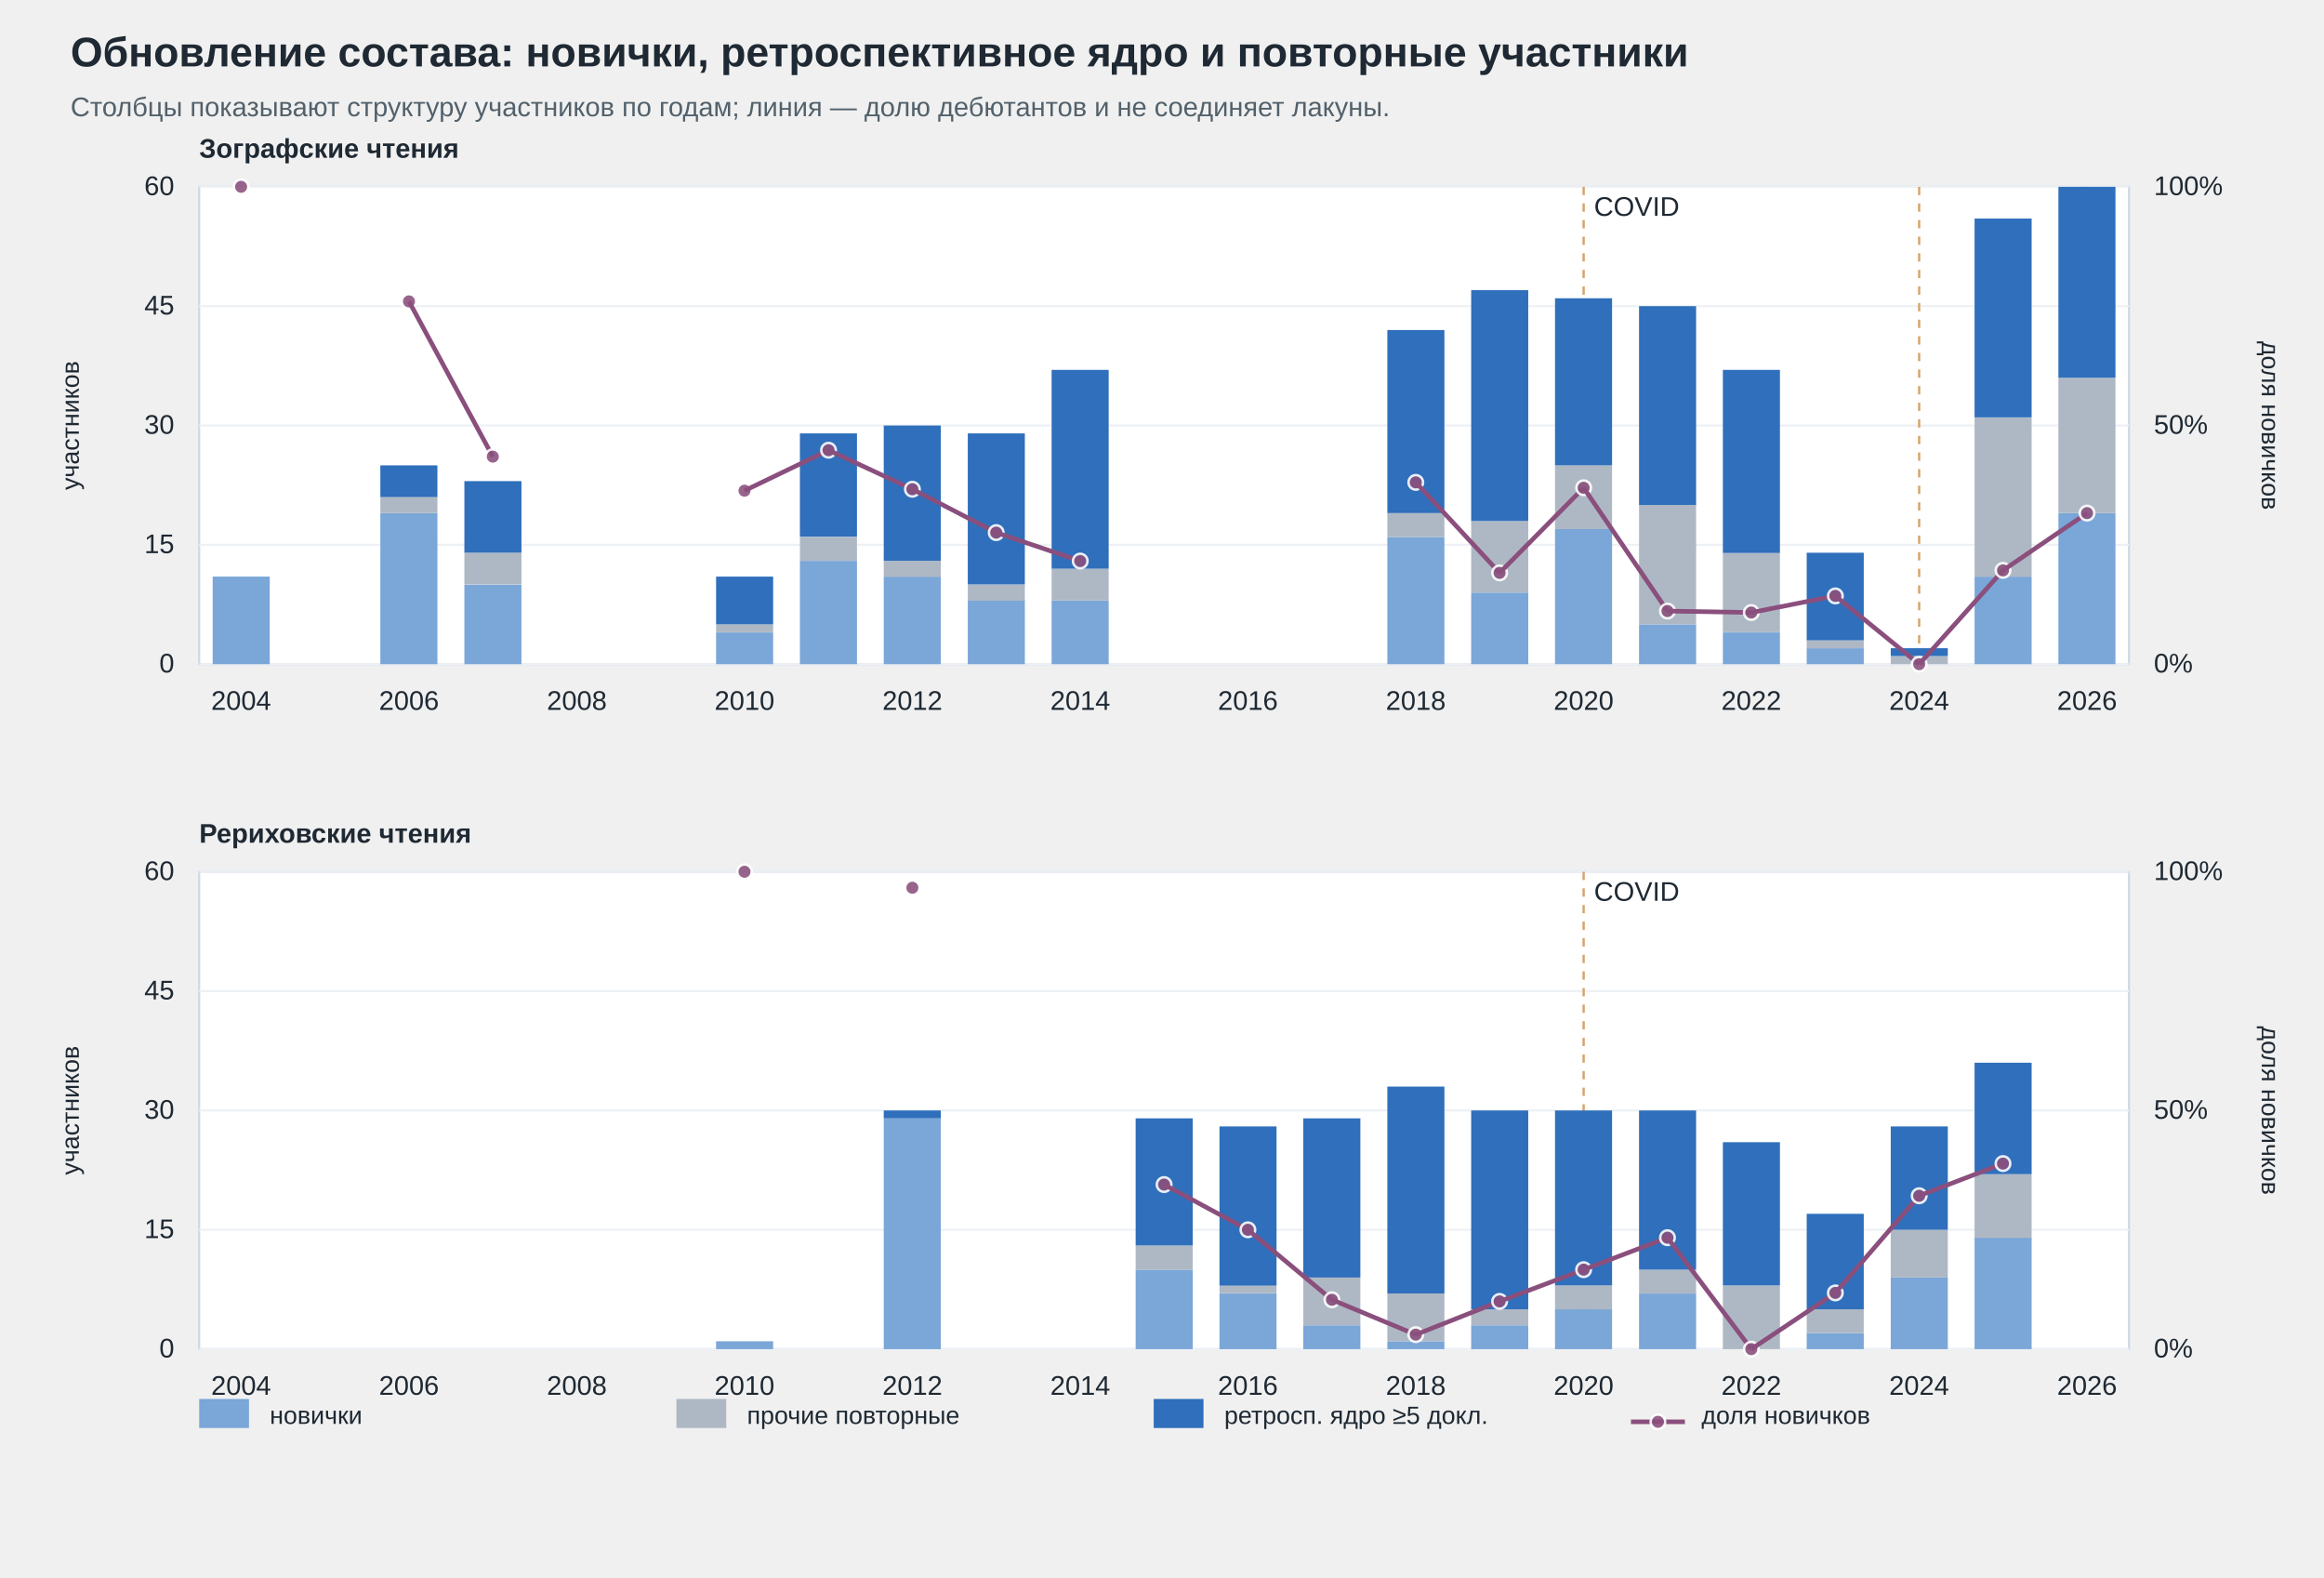
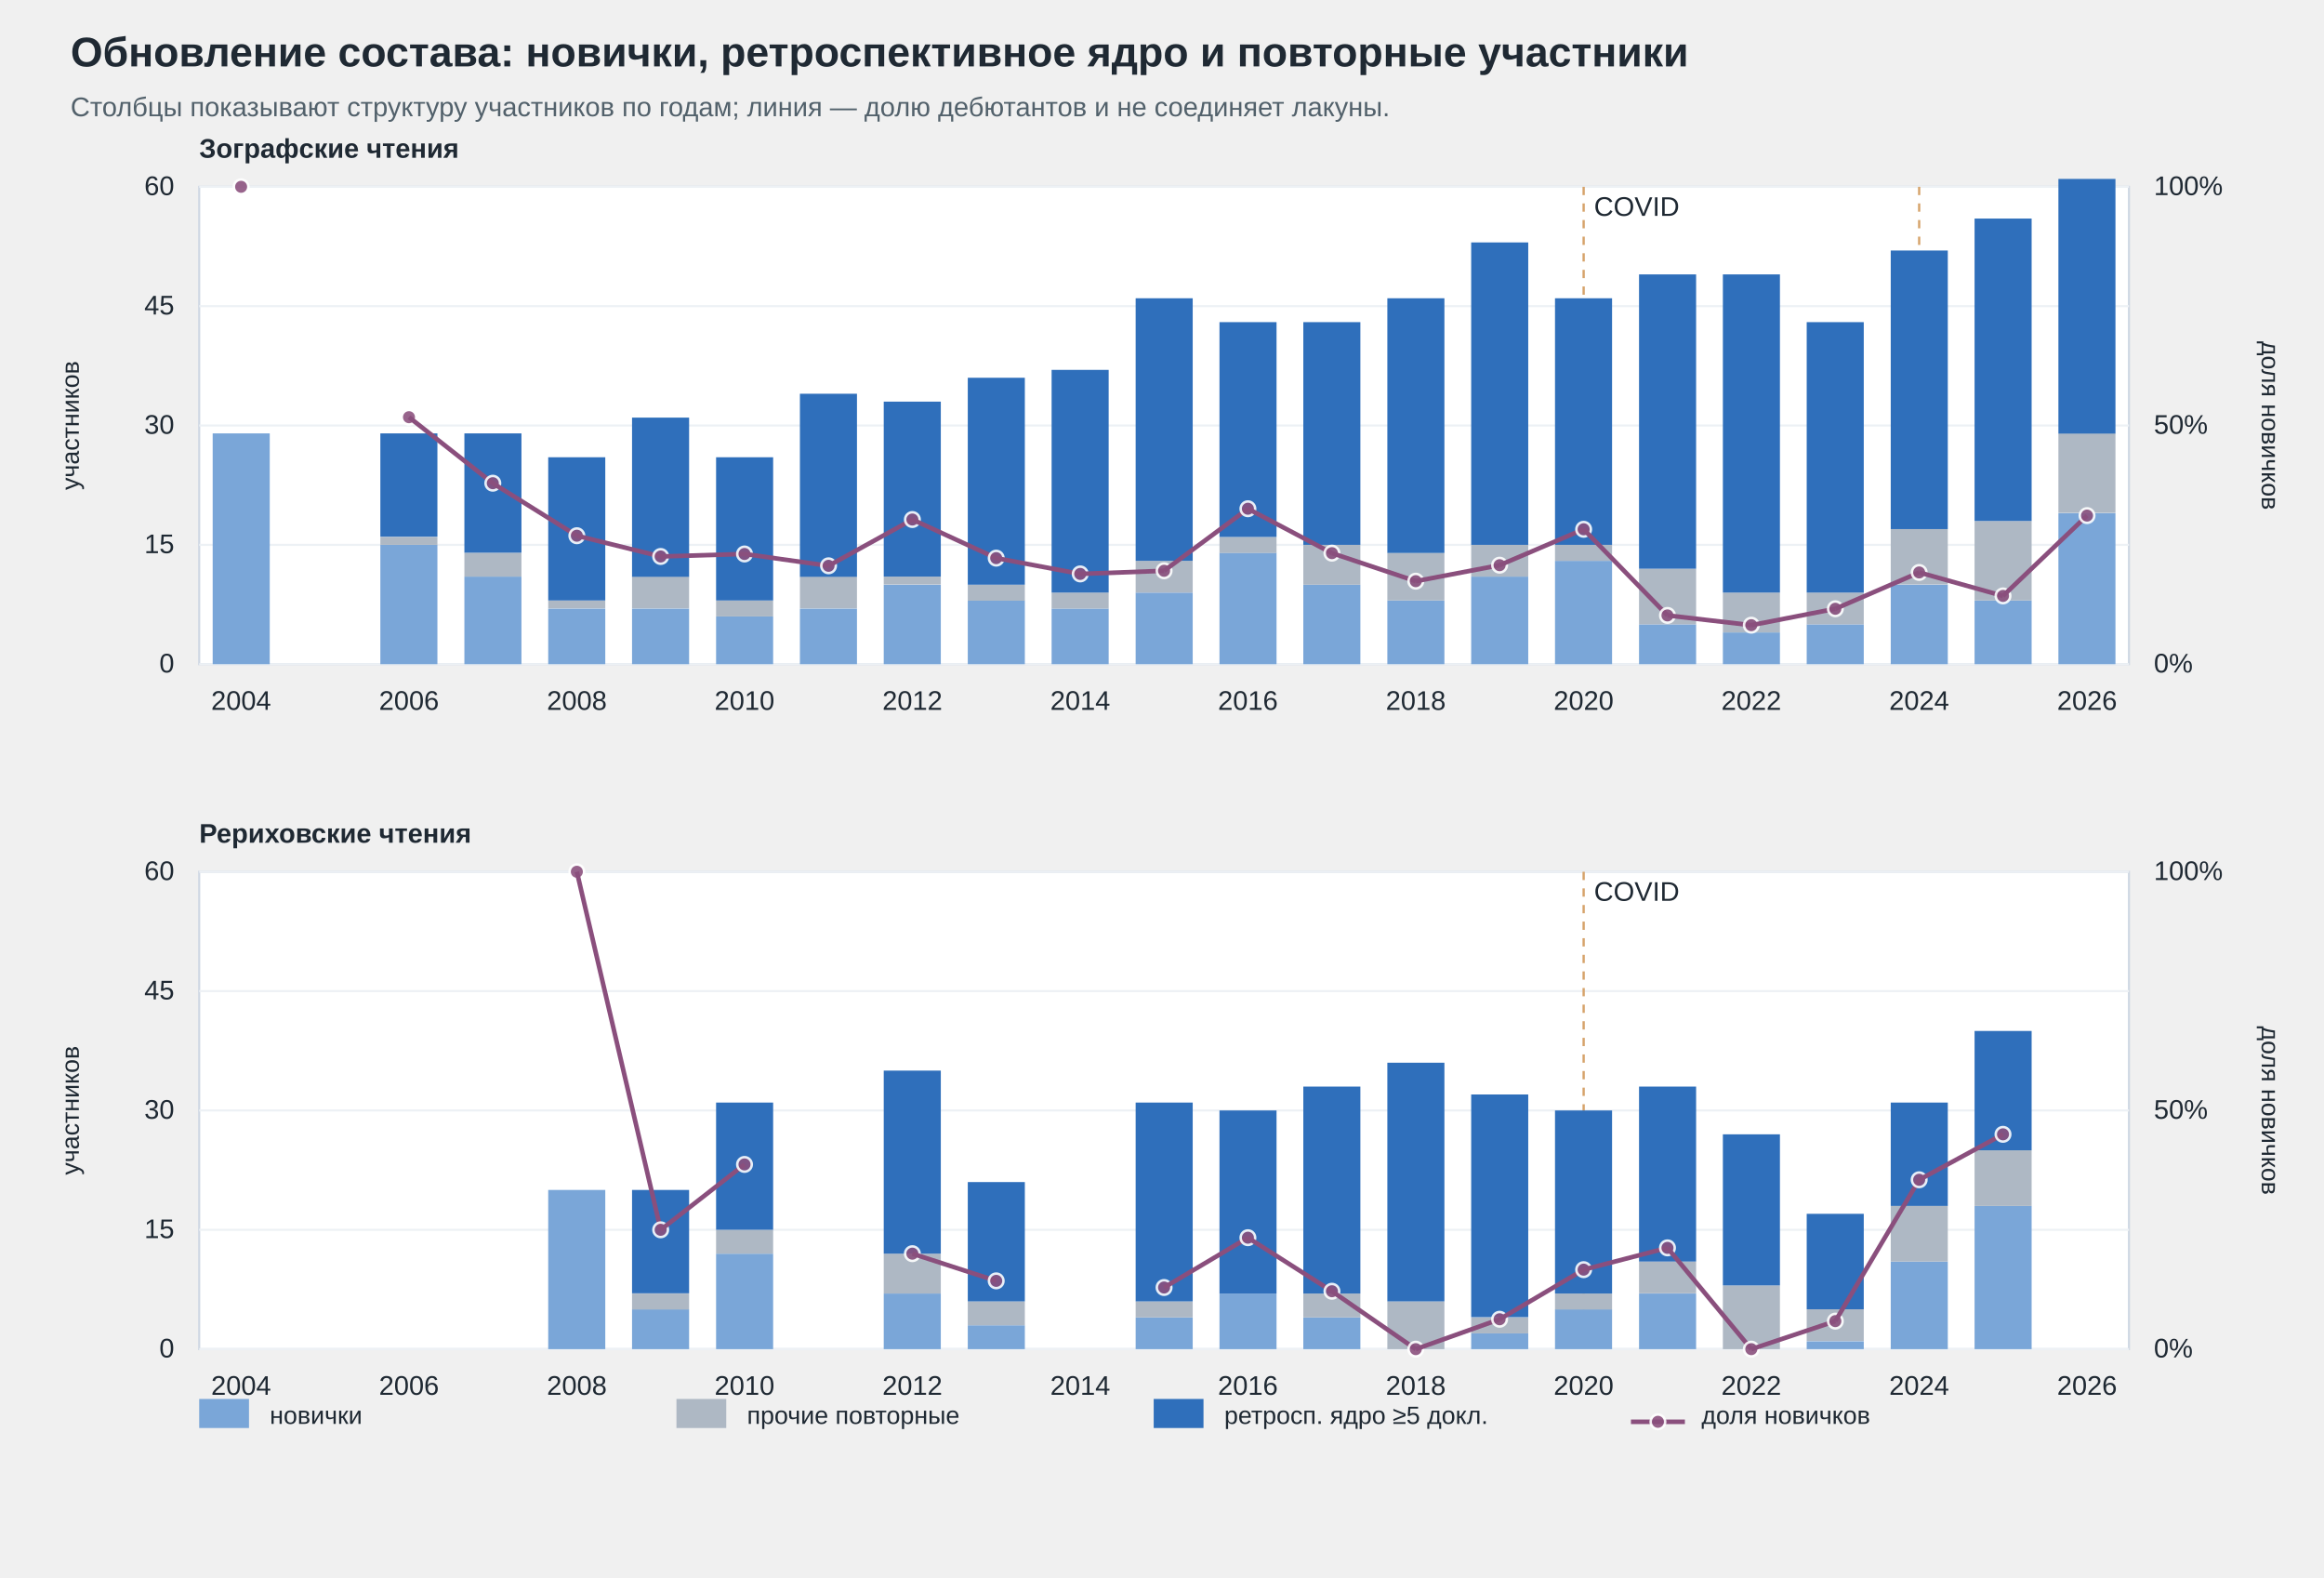
<svg xmlns="http://www.w3.org/2000/svg" width="1120" height="760" viewBox="0 0 1120 760">
  <style>
text{font-family:Arial,'Liberation Sans',sans-serif;fill:#1f2933}.small{font-size:12px}.axis{font-size:13px}.label{font-size:12px}.title{font-size:20px;font-weight:700}.subtitle{font-size:13px;fill:#52616b}.tick{stroke:#c9d2dc;stroke-width:1}.grid{stroke:#edf1f5;stroke-width:1}</style>
  <text x="34.0" y="32.0" class="title" text-anchor="start">Обновление состава: новички, ретроспективное ядро и повторные участники</text>
  <text x="34.0" y="56.0" class="subtitle" text-anchor="start">Столбцы показывают структуру участников по годам; линия — долю дебютантов и не соединяет лакуны.</text>
  <text x="96.0" y="76.0" class="axis" text-anchor="start" font-weight="700">Зографские чтения</text>
  <rect x="96.0" y="90.0" width="930.0" height="230.0" rx="0" fill="#ffffff" stroke="#cfd8e3" opacity="1.0" />
  <line x1="96.0" y1="320.0" x2="1026.0" y2="320.0" stroke="#edf1f5" stroke-width="1" />
  <text x="84.0" y="324.0" class="axis" text-anchor="end">0</text>
  <line x1="96.0" y1="262.5" x2="1026.0" y2="262.5" stroke="#edf1f5" stroke-width="1" />
  <text x="84.0" y="266.5" class="axis" text-anchor="end">15</text>
  <line x1="96.0" y1="205.0" x2="1026.0" y2="205.0" stroke="#edf1f5" stroke-width="1" />
  <text x="84.0" y="209.0" class="axis" text-anchor="end">30</text>
  <line x1="96.0" y1="147.5" x2="1026.0" y2="147.5" stroke="#edf1f5" stroke-width="1" />
  <text x="84.0" y="151.5" class="axis" text-anchor="end">45</text>
  <line x1="96.0" y1="90.0" x2="1026.0" y2="90.0" stroke="#edf1f5" stroke-width="1" />
  <text x="84.0" y="94.0" class="axis" text-anchor="end">60</text>
  <text x="1038.0" y="324.0" class="axis" text-anchor="start">0%</text>
  <text x="1038.0" y="209.0" class="axis" text-anchor="start">50%</text>
  <text x="1038.0" y="94.0" class="axis" text-anchor="start">100%</text>
  <line x1="763.2" y1="90.0" x2="763.2" y2="320.0" stroke="#d6a36a" stroke-width="1.1" stroke-dasharray="4 4" />
  <text x="768.2" y="104.0" class="axis" text-anchor="start">COVID</text>
  <line x1="924.9" y1="90.0" x2="924.9" y2="320.0" stroke="#d6a36a" stroke-width="1.1" stroke-dasharray="4 4" />
  <line x1="1005.8" y1="90.0" x2="1005.8" y2="320.0" stroke="#d6a36a" stroke-width="1.1" stroke-dasharray="4 4" />
-   <rect x="102.5" y="277.8" width="27.5" height="42.2" rx="0" fill="#7aa6d8" stroke="none" opacity="1.0" />
-   <rect x="102.5" y="277.8" width="27.5" height="0.0" rx="0" fill="#aeb8c4" stroke="none" opacity="1.0" />
-   <rect x="102.5" y="277.8" width="27.5" height="0.0" rx="0" fill="#2f6fbb" stroke="none" opacity="1.0" />
+   <rect x="102.5" y="208.8" width="27.5" height="111.2" rx="0" fill="#7aa6d8" stroke="none" opacity="1.0" />
+   <rect x="102.5" y="208.8" width="27.5" height="0.0" rx="0" fill="#aeb8c4" stroke="none" opacity="1.0" />
+   <rect x="102.5" y="208.8" width="27.5" height="0.0" rx="0" fill="#2f6fbb" stroke="none" opacity="1.0" />
  <circle cx="116.2" cy="90.0" r="3.5" fill="#8a4f7d" stroke="#ffffff" stroke-width="1.2" opacity="0.88" />
-   <rect x="183.3" y="247.2" width="27.5" height="72.8" rx="0" fill="#7aa6d8" stroke="none" opacity="1.0" />
-   <rect x="183.3" y="239.5" width="27.5" height="7.7" rx="0" fill="#aeb8c4" stroke="none" opacity="1.0" />
-   <rect x="183.3" y="224.2" width="27.5" height="15.3" rx="0" fill="#2f6fbb" stroke="none" opacity="1.0" />
-   <circle cx="197.1" cy="145.2" r="3.5" fill="#8a4f7d" stroke="#ffffff" stroke-width="1.2" opacity="0.88" />
-   <rect x="223.8" y="281.7" width="27.5" height="38.3" rx="0" fill="#7aa6d8" stroke="none" opacity="1.0" />
-   <rect x="223.8" y="266.3" width="27.5" height="15.3" rx="0" fill="#aeb8c4" stroke="none" opacity="1.0" />
-   <rect x="223.8" y="231.8" width="27.5" height="34.5" rx="0" fill="#2f6fbb" stroke="none" opacity="1.0" />
-   <line x1="197.1" y1="145.2" x2="237.5" y2="220.0" stroke="#8a4f7d" stroke-width="2.2" />
-   <circle cx="237.5" cy="220.0" r="3.5" fill="#8a4f7d" stroke="#ffffff" stroke-width="1.2" opacity="0.88" />
-   <rect x="345.1" y="304.7" width="27.5" height="15.3" rx="0" fill="#7aa6d8" stroke="none" opacity="1.0" />
-   <rect x="345.1" y="300.8" width="27.5" height="3.8" rx="0" fill="#aeb8c4" stroke="none" opacity="1.0" />
-   <rect x="345.1" y="277.8" width="27.5" height="23.0" rx="0" fill="#2f6fbb" stroke="none" opacity="1.0" />
-   <circle cx="358.8" cy="236.4" r="3.5" fill="#8a4f7d" stroke="#ffffff" stroke-width="1.2" opacity="0.88" />
-   <rect x="385.5" y="270.2" width="27.5" height="49.8" rx="0" fill="#7aa6d8" stroke="none" opacity="1.0" />
-   <rect x="385.5" y="258.7" width="27.5" height="11.5" rx="0" fill="#aeb8c4" stroke="none" opacity="1.0" />
-   <rect x="385.5" y="208.8" width="27.5" height="49.8" rx="0" fill="#2f6fbb" stroke="none" opacity="1.0" />
-   <line x1="358.8" y1="236.4" x2="399.3" y2="216.9" stroke="#8a4f7d" stroke-width="2.2" />
-   <circle cx="399.3" cy="216.9" r="3.5" fill="#8a4f7d" stroke="#ffffff" stroke-width="1.2" opacity="0.88" />
-   <rect x="425.9" y="277.8" width="27.5" height="42.2" rx="0" fill="#7aa6d8" stroke="none" opacity="1.0" />
-   <rect x="425.9" y="270.2" width="27.5" height="7.7" rx="0" fill="#aeb8c4" stroke="none" opacity="1.0" />
-   <rect x="425.9" y="205.0" width="27.5" height="65.2" rx="0" fill="#2f6fbb" stroke="none" opacity="1.0" />
-   <line x1="399.3" y1="216.9" x2="439.7" y2="235.7" stroke="#8a4f7d" stroke-width="2.2" />
-   <circle cx="439.7" cy="235.7" r="3.5" fill="#8a4f7d" stroke="#ffffff" stroke-width="1.2" opacity="0.88" />
+   <rect x="183.3" y="262.5" width="27.5" height="57.5" rx="0" fill="#7aa6d8" stroke="none" opacity="1.0" />
+   <rect x="183.3" y="258.7" width="27.5" height="3.8" rx="0" fill="#aeb8c4" stroke="none" opacity="1.0" />
+   <rect x="183.3" y="208.8" width="27.5" height="49.8" rx="0" fill="#2f6fbb" stroke="none" opacity="1.0" />
+   <circle cx="197.1" cy="201.0" r="3.5" fill="#8a4f7d" stroke="#ffffff" stroke-width="1.2" opacity="0.88" />
+   <rect x="223.8" y="277.8" width="27.5" height="42.2" rx="0" fill="#7aa6d8" stroke="none" opacity="1.0" />
+   <rect x="223.8" y="266.3" width="27.5" height="11.5" rx="0" fill="#aeb8c4" stroke="none" opacity="1.0" />
+   <rect x="223.8" y="208.8" width="27.5" height="57.5" rx="0" fill="#2f6fbb" stroke="none" opacity="1.0" />
+   <line x1="197.1" y1="201.0" x2="237.5" y2="232.8" stroke="#8a4f7d" stroke-width="2.2" />
+   <circle cx="237.5" cy="232.8" r="3.5" fill="#8a4f7d" stroke="#ffffff" stroke-width="1.2" opacity="0.88" />
+   <rect x="264.2" y="293.2" width="27.5" height="26.8" rx="0" fill="#7aa6d8" stroke="none" opacity="1.0" />
+   <rect x="264.2" y="289.3" width="27.5" height="3.8" rx="0" fill="#aeb8c4" stroke="none" opacity="1.0" />
+   <rect x="264.2" y="220.3" width="27.5" height="69.0" rx="0" fill="#2f6fbb" stroke="none" opacity="1.0" />
+   <line x1="237.5" y1="232.8" x2="278.0" y2="258.1" stroke="#8a4f7d" stroke-width="2.2" />
+   <circle cx="278.0" cy="258.1" r="3.5" fill="#8a4f7d" stroke="#ffffff" stroke-width="1.2" opacity="0.88" />
+   <rect x="304.6" y="293.2" width="27.5" height="26.8" rx="0" fill="#7aa6d8" stroke="none" opacity="1.0" />
+   <rect x="304.6" y="277.8" width="27.5" height="15.3" rx="0" fill="#aeb8c4" stroke="none" opacity="1.0" />
+   <rect x="304.6" y="201.2" width="27.5" height="76.7" rx="0" fill="#2f6fbb" stroke="none" opacity="1.0" />
+   <line x1="278.0" y1="258.1" x2="318.4" y2="268.1" stroke="#8a4f7d" stroke-width="2.2" />
+   <circle cx="318.4" cy="268.1" r="3.5" fill="#8a4f7d" stroke="#ffffff" stroke-width="1.2" opacity="0.88" />
+   <rect x="345.1" y="297.0" width="27.5" height="23.0" rx="0" fill="#7aa6d8" stroke="none" opacity="1.0" />
+   <rect x="345.1" y="289.3" width="27.5" height="7.7" rx="0" fill="#aeb8c4" stroke="none" opacity="1.0" />
+   <rect x="345.1" y="220.3" width="27.5" height="69.0" rx="0" fill="#2f6fbb" stroke="none" opacity="1.0" />
+   <line x1="318.4" y1="268.1" x2="358.8" y2="266.9" stroke="#8a4f7d" stroke-width="2.2" />
+   <circle cx="358.8" cy="266.9" r="3.5" fill="#8a4f7d" stroke="#ffffff" stroke-width="1.2" opacity="0.88" />
+   <rect x="385.5" y="293.2" width="27.5" height="26.8" rx="0" fill="#7aa6d8" stroke="none" opacity="1.0" />
+   <rect x="385.5" y="277.8" width="27.5" height="15.3" rx="0" fill="#aeb8c4" stroke="none" opacity="1.0" />
+   <rect x="385.5" y="189.7" width="27.5" height="88.2" rx="0" fill="#2f6fbb" stroke="none" opacity="1.0" />
+   <line x1="358.8" y1="266.9" x2="399.3" y2="272.6" stroke="#8a4f7d" stroke-width="2.2" />
+   <circle cx="399.3" cy="272.6" r="3.5" fill="#8a4f7d" stroke="#ffffff" stroke-width="1.2" opacity="0.88" />
+   <rect x="425.9" y="281.7" width="27.5" height="38.3" rx="0" fill="#7aa6d8" stroke="none" opacity="1.0" />
+   <rect x="425.9" y="277.8" width="27.5" height="3.8" rx="0" fill="#aeb8c4" stroke="none" opacity="1.0" />
+   <rect x="425.9" y="193.5" width="27.5" height="84.3" rx="0" fill="#2f6fbb" stroke="none" opacity="1.0" />
+   <line x1="399.3" y1="272.6" x2="439.7" y2="250.3" stroke="#8a4f7d" stroke-width="2.2" />
+   <circle cx="439.7" cy="250.3" r="3.5" fill="#8a4f7d" stroke="#ffffff" stroke-width="1.2" opacity="0.88" />
  <rect x="466.4" y="289.3" width="27.5" height="30.7" rx="0" fill="#7aa6d8" stroke="none" opacity="1.0" />
  <rect x="466.4" y="281.7" width="27.5" height="7.7" rx="0" fill="#aeb8c4" stroke="none" opacity="1.0" />
-   <rect x="466.4" y="208.8" width="27.5" height="72.8" rx="0" fill="#2f6fbb" stroke="none" opacity="1.0" />
-   <line x1="439.7" y1="235.7" x2="480.1" y2="256.6" stroke="#8a4f7d" stroke-width="2.2" />
-   <circle cx="480.1" cy="256.6" r="3.5" fill="#8a4f7d" stroke="#ffffff" stroke-width="1.2" opacity="0.88" />
-   <rect x="506.8" y="289.3" width="27.5" height="30.7" rx="0" fill="#7aa6d8" stroke="none" opacity="1.0" />
-   <rect x="506.8" y="274.0" width="27.5" height="15.3" rx="0" fill="#aeb8c4" stroke="none" opacity="1.0" />
-   <rect x="506.8" y="178.2" width="27.5" height="95.8" rx="0" fill="#2f6fbb" stroke="none" opacity="1.0" />
-   <line x1="480.1" y1="256.6" x2="520.6" y2="270.3" stroke="#8a4f7d" stroke-width="2.2" />
-   <circle cx="520.6" cy="270.3" r="3.5" fill="#8a4f7d" stroke="#ffffff" stroke-width="1.2" opacity="0.88" />
-   <rect x="668.6" y="258.7" width="27.5" height="61.3" rx="0" fill="#7aa6d8" stroke="none" opacity="1.0" />
-   <rect x="668.6" y="247.2" width="27.5" height="11.5" rx="0" fill="#aeb8c4" stroke="none" opacity="1.0" />
-   <rect x="668.6" y="159.0" width="27.5" height="88.2" rx="0" fill="#2f6fbb" stroke="none" opacity="1.0" />
-   <circle cx="682.3" cy="232.4" r="3.5" fill="#8a4f7d" stroke="#ffffff" stroke-width="1.2" opacity="0.88" />
-   <rect x="709.0" y="285.5" width="27.5" height="34.5" rx="0" fill="#7aa6d8" stroke="none" opacity="1.0" />
-   <rect x="709.0" y="251.0" width="27.5" height="34.5" rx="0" fill="#aeb8c4" stroke="none" opacity="1.0" />
-   <rect x="709.0" y="139.8" width="27.5" height="111.2" rx="0" fill="#2f6fbb" stroke="none" opacity="1.0" />
-   <line x1="682.3" y1="232.4" x2="722.7" y2="276.0" stroke="#8a4f7d" stroke-width="2.2" />
-   <circle cx="722.7" cy="276.0" r="3.5" fill="#8a4f7d" stroke="#ffffff" stroke-width="1.2" opacity="0.88" />
-   <rect x="749.4" y="254.8" width="27.5" height="65.2" rx="0" fill="#7aa6d8" stroke="none" opacity="1.0" />
-   <rect x="749.4" y="224.2" width="27.5" height="30.7" rx="0" fill="#aeb8c4" stroke="none" opacity="1.0" />
-   <rect x="749.4" y="143.7" width="27.5" height="80.5" rx="0" fill="#2f6fbb" stroke="none" opacity="1.0" />
-   <line x1="722.7" y1="276.0" x2="763.2" y2="235.0" stroke="#8a4f7d" stroke-width="2.2" />
-   <circle cx="763.2" cy="235.0" r="3.5" fill="#8a4f7d" stroke="#ffffff" stroke-width="1.2" opacity="0.88" />
+   <rect x="466.4" y="182.0" width="27.5" height="99.7" rx="0" fill="#2f6fbb" stroke="none" opacity="1.0" />
+   <line x1="439.7" y1="250.3" x2="480.1" y2="268.9" stroke="#8a4f7d" stroke-width="2.2" />
+   <circle cx="480.1" cy="268.9" r="3.5" fill="#8a4f7d" stroke="#ffffff" stroke-width="1.2" opacity="0.88" />
+   <rect x="506.8" y="293.2" width="27.5" height="26.8" rx="0" fill="#7aa6d8" stroke="none" opacity="1.0" />
+   <rect x="506.8" y="285.5" width="27.5" height="7.7" rx="0" fill="#aeb8c4" stroke="none" opacity="1.0" />
+   <rect x="506.8" y="178.2" width="27.5" height="107.3" rx="0" fill="#2f6fbb" stroke="none" opacity="1.0" />
+   <line x1="480.1" y1="268.9" x2="520.6" y2="276.5" stroke="#8a4f7d" stroke-width="2.2" />
+   <circle cx="520.6" cy="276.5" r="3.5" fill="#8a4f7d" stroke="#ffffff" stroke-width="1.2" opacity="0.88" />
+   <rect x="547.3" y="285.5" width="27.5" height="34.5" rx="0" fill="#7aa6d8" stroke="none" opacity="1.0" />
+   <rect x="547.3" y="270.2" width="27.5" height="15.3" rx="0" fill="#aeb8c4" stroke="none" opacity="1.0" />
+   <rect x="547.3" y="143.7" width="27.5" height="126.5" rx="0" fill="#2f6fbb" stroke="none" opacity="1.0" />
+   <line x1="520.6" y1="276.5" x2="561.0" y2="275.0" stroke="#8a4f7d" stroke-width="2.2" />
+   <circle cx="561.0" cy="275.0" r="3.5" fill="#8a4f7d" stroke="#ffffff" stroke-width="1.2" opacity="0.88" />
+   <rect x="587.7" y="266.3" width="27.5" height="53.7" rx="0" fill="#7aa6d8" stroke="none" opacity="1.0" />
+   <rect x="587.7" y="258.7" width="27.5" height="7.7" rx="0" fill="#aeb8c4" stroke="none" opacity="1.0" />
+   <rect x="587.7" y="155.2" width="27.5" height="103.5" rx="0" fill="#2f6fbb" stroke="none" opacity="1.0" />
+   <line x1="561.0" y1="275.0" x2="601.4" y2="245.1" stroke="#8a4f7d" stroke-width="2.2" />
+   <circle cx="601.4" cy="245.1" r="3.5" fill="#8a4f7d" stroke="#ffffff" stroke-width="1.2" opacity="0.88" />
+   <rect x="628.1" y="281.7" width="27.5" height="38.3" rx="0" fill="#7aa6d8" stroke="none" opacity="1.0" />
+   <rect x="628.1" y="262.5" width="27.5" height="19.2" rx="0" fill="#aeb8c4" stroke="none" opacity="1.0" />
+   <rect x="628.1" y="155.2" width="27.5" height="107.3" rx="0" fill="#2f6fbb" stroke="none" opacity="1.0" />
+   <line x1="601.4" y1="245.1" x2="641.9" y2="266.5" stroke="#8a4f7d" stroke-width="2.2" />
+   <circle cx="641.9" cy="266.5" r="3.5" fill="#8a4f7d" stroke="#ffffff" stroke-width="1.2" opacity="0.88" />
+   <rect x="668.6" y="289.3" width="27.5" height="30.7" rx="0" fill="#7aa6d8" stroke="none" opacity="1.0" />
+   <rect x="668.6" y="266.3" width="27.5" height="23.0" rx="0" fill="#aeb8c4" stroke="none" opacity="1.0" />
+   <rect x="668.6" y="143.7" width="27.5" height="122.7" rx="0" fill="#2f6fbb" stroke="none" opacity="1.0" />
+   <line x1="641.9" y1="266.5" x2="682.3" y2="280.0" stroke="#8a4f7d" stroke-width="2.2" />
+   <circle cx="682.3" cy="280.0" r="3.5" fill="#8a4f7d" stroke="#ffffff" stroke-width="1.2" opacity="0.88" />
+   <rect x="709.0" y="277.8" width="27.5" height="42.2" rx="0" fill="#7aa6d8" stroke="none" opacity="1.0" />
+   <rect x="709.0" y="262.5" width="27.5" height="15.3" rx="0" fill="#aeb8c4" stroke="none" opacity="1.0" />
+   <rect x="709.0" y="116.8" width="27.5" height="145.7" rx="0" fill="#2f6fbb" stroke="none" opacity="1.0" />
+   <line x1="682.3" y1="280.0" x2="722.7" y2="272.3" stroke="#8a4f7d" stroke-width="2.2" />
+   <circle cx="722.7" cy="272.3" r="3.5" fill="#8a4f7d" stroke="#ffffff" stroke-width="1.2" opacity="0.88" />
+   <rect x="749.4" y="270.2" width="27.5" height="49.8" rx="0" fill="#7aa6d8" stroke="none" opacity="1.0" />
+   <rect x="749.4" y="262.5" width="27.5" height="7.7" rx="0" fill="#aeb8c4" stroke="none" opacity="1.0" />
+   <rect x="749.4" y="143.7" width="27.5" height="118.8" rx="0" fill="#2f6fbb" stroke="none" opacity="1.0" />
+   <line x1="722.7" y1="272.3" x2="763.2" y2="255.0" stroke="#8a4f7d" stroke-width="2.2" />
+   <circle cx="763.2" cy="255.0" r="3.5" fill="#8a4f7d" stroke="#ffffff" stroke-width="1.2" opacity="0.88" />
  <rect x="789.9" y="300.8" width="27.5" height="19.2" rx="0" fill="#7aa6d8" stroke="none" opacity="1.0" />
-   <rect x="789.9" y="243.3" width="27.5" height="57.5" rx="0" fill="#aeb8c4" stroke="none" opacity="1.0" />
-   <rect x="789.9" y="147.5" width="27.5" height="95.8" rx="0" fill="#2f6fbb" stroke="none" opacity="1.0" />
-   <line x1="763.2" y1="235.0" x2="803.6" y2="294.4" stroke="#8a4f7d" stroke-width="2.2" />
-   <circle cx="803.6" cy="294.4" r="3.5" fill="#8a4f7d" stroke="#ffffff" stroke-width="1.2" opacity="0.88" />
+   <rect x="789.9" y="274.0" width="27.5" height="26.8" rx="0" fill="#aeb8c4" stroke="none" opacity="1.0" />
+   <rect x="789.9" y="132.2" width="27.5" height="141.8" rx="0" fill="#2f6fbb" stroke="none" opacity="1.0" />
+   <line x1="763.2" y1="255.0" x2="803.6" y2="296.5" stroke="#8a4f7d" stroke-width="2.2" />
+   <circle cx="803.6" cy="296.5" r="3.5" fill="#8a4f7d" stroke="#ffffff" stroke-width="1.2" opacity="0.88" />
  <rect x="830.3" y="304.7" width="27.5" height="15.3" rx="0" fill="#7aa6d8" stroke="none" opacity="1.0" />
-   <rect x="830.3" y="266.3" width="27.5" height="38.3" rx="0" fill="#aeb8c4" stroke="none" opacity="1.0" />
-   <rect x="830.3" y="178.2" width="27.5" height="88.2" rx="0" fill="#2f6fbb" stroke="none" opacity="1.0" />
-   <line x1="803.6" y1="294.4" x2="844.0" y2="295.1" stroke="#8a4f7d" stroke-width="2.2" />
-   <circle cx="844.0" cy="295.1" r="3.5" fill="#8a4f7d" stroke="#ffffff" stroke-width="1.2" opacity="0.88" />
-   <rect x="870.7" y="312.3" width="27.5" height="7.7" rx="0" fill="#7aa6d8" stroke="none" opacity="1.0" />
-   <rect x="870.7" y="308.5" width="27.5" height="3.8" rx="0" fill="#aeb8c4" stroke="none" opacity="1.0" />
-   <rect x="870.7" y="266.3" width="27.5" height="42.2" rx="0" fill="#2f6fbb" stroke="none" opacity="1.0" />
-   <line x1="844.0" y1="295.1" x2="884.5" y2="287.1" stroke="#8a4f7d" stroke-width="2.2" />
-   <circle cx="884.5" cy="287.1" r="3.5" fill="#8a4f7d" stroke="#ffffff" stroke-width="1.2" opacity="0.88" />
-   <rect x="911.2" y="320.0" width="27.5" height="0.0" rx="0" fill="#7aa6d8" stroke="none" opacity="1.0" />
-   <rect x="911.2" y="316.2" width="27.5" height="3.8" rx="0" fill="#aeb8c4" stroke="none" opacity="1.0" />
-   <rect x="911.2" y="312.3" width="27.5" height="3.8" rx="0" fill="#2f6fbb" stroke="none" opacity="1.0" />
-   <line x1="884.5" y1="287.1" x2="924.9" y2="320.0" stroke="#8a4f7d" stroke-width="2.2" />
-   <circle cx="924.9" cy="320.0" r="3.5" fill="#8a4f7d" stroke="#ffffff" stroke-width="1.2" opacity="0.88" />
-   <rect x="951.6" y="277.8" width="27.5" height="42.2" rx="0" fill="#7aa6d8" stroke="none" opacity="1.0" />
-   <rect x="951.6" y="201.2" width="27.5" height="76.7" rx="0" fill="#aeb8c4" stroke="none" opacity="1.0" />
-   <rect x="951.6" y="105.3" width="27.5" height="95.8" rx="0" fill="#2f6fbb" stroke="none" opacity="1.0" />
-   <line x1="924.9" y1="320.0" x2="965.3" y2="274.8" stroke="#8a4f7d" stroke-width="2.2" />
-   <circle cx="965.3" cy="274.8" r="3.5" fill="#8a4f7d" stroke="#ffffff" stroke-width="1.2" opacity="0.88" />
+   <rect x="830.3" y="285.5" width="27.5" height="19.2" rx="0" fill="#aeb8c4" stroke="none" opacity="1.0" />
+   <rect x="830.3" y="132.2" width="27.5" height="153.3" rx="0" fill="#2f6fbb" stroke="none" opacity="1.0" />
+   <line x1="803.6" y1="296.5" x2="844.0" y2="301.2" stroke="#8a4f7d" stroke-width="2.2" />
+   <circle cx="844.0" cy="301.2" r="3.5" fill="#8a4f7d" stroke="#ffffff" stroke-width="1.2" opacity="0.88" />
+   <rect x="870.7" y="300.8" width="27.5" height="19.2" rx="0" fill="#7aa6d8" stroke="none" opacity="1.0" />
+   <rect x="870.7" y="285.5" width="27.5" height="15.3" rx="0" fill="#aeb8c4" stroke="none" opacity="1.0" />
+   <rect x="870.7" y="155.2" width="27.5" height="130.3" rx="0" fill="#2f6fbb" stroke="none" opacity="1.0" />
+   <line x1="844.0" y1="301.2" x2="884.5" y2="293.3" stroke="#8a4f7d" stroke-width="2.2" />
+   <circle cx="884.5" cy="293.3" r="3.5" fill="#8a4f7d" stroke="#ffffff" stroke-width="1.2" opacity="0.88" />
+   <rect x="911.2" y="281.7" width="27.5" height="38.3" rx="0" fill="#7aa6d8" stroke="none" opacity="1.0" />
+   <rect x="911.2" y="254.8" width="27.5" height="26.8" rx="0" fill="#aeb8c4" stroke="none" opacity="1.0" />
+   <rect x="911.2" y="120.7" width="27.5" height="134.2" rx="0" fill="#2f6fbb" stroke="none" opacity="1.0" />
+   <line x1="884.5" y1="293.3" x2="924.9" y2="275.8" stroke="#8a4f7d" stroke-width="2.2" />
+   <circle cx="924.9" cy="275.8" r="3.5" fill="#8a4f7d" stroke="#ffffff" stroke-width="1.2" opacity="0.88" />
+   <rect x="951.6" y="289.3" width="27.5" height="30.7" rx="0" fill="#7aa6d8" stroke="none" opacity="1.0" />
+   <rect x="951.6" y="251.0" width="27.5" height="38.3" rx="0" fill="#aeb8c4" stroke="none" opacity="1.0" />
+   <rect x="951.6" y="105.3" width="27.5" height="145.7" rx="0" fill="#2f6fbb" stroke="none" opacity="1.0" />
+   <line x1="924.9" y1="275.8" x2="965.3" y2="287.1" stroke="#8a4f7d" stroke-width="2.2" />
+   <circle cx="965.3" cy="287.1" r="3.5" fill="#8a4f7d" stroke="#ffffff" stroke-width="1.2" opacity="0.88" />
  <rect x="992.0" y="247.2" width="27.5" height="72.8" rx="0" fill="#7aa6d8" stroke="none" opacity="1.0" />
-   <rect x="992.0" y="182.0" width="27.5" height="65.2" rx="0" fill="#aeb8c4" stroke="none" opacity="1.0" />
-   <rect x="992.0" y="90.0" width="27.5" height="92.0" rx="0" fill="#2f6fbb" stroke="none" opacity="1.0" />
-   <line x1="965.3" y1="274.8" x2="1005.8" y2="247.2" stroke="#8a4f7d" stroke-width="2.2" />
-   <circle cx="1005.8" cy="247.2" r="3.5" fill="#8a4f7d" stroke="#ffffff" stroke-width="1.2" opacity="0.88" />
+   <rect x="992.0" y="208.8" width="27.5" height="38.3" rx="0" fill="#aeb8c4" stroke="none" opacity="1.0" />
+   <rect x="992.0" y="86.2" width="27.5" height="122.7" rx="0" fill="#2f6fbb" stroke="none" opacity="1.0" />
+   <line x1="965.3" y1="287.1" x2="1005.8" y2="248.4" stroke="#8a4f7d" stroke-width="2.2" />
+   <circle cx="1005.8" cy="248.4" r="3.5" fill="#8a4f7d" stroke="#ffffff" stroke-width="1.2" opacity="0.88" />
  <text x="116.2" y="342.0" class="axis" text-anchor="middle">2004</text>
  <text x="197.1" y="342.0" class="axis" text-anchor="middle">2006</text>
  <text x="278.0" y="342.0" class="axis" text-anchor="middle">2008</text>
  <text x="358.8" y="342.0" class="axis" text-anchor="middle">2010</text>
  <text x="439.7" y="342.0" class="axis" text-anchor="middle">2012</text>
  <text x="520.6" y="342.0" class="axis" text-anchor="middle">2014</text>
  <text x="601.4" y="342.0" class="axis" text-anchor="middle">2016</text>
  <text x="682.3" y="342.0" class="axis" text-anchor="middle">2018</text>
  <text x="763.2" y="342.0" class="axis" text-anchor="middle">2020</text>
  <text x="844.0" y="342.0" class="axis" text-anchor="middle">2022</text>
  <text x="924.9" y="342.0" class="axis" text-anchor="middle">2024</text>
  <text x="1005.8" y="342.0" class="axis" text-anchor="middle">2026</text>
  <text x="38.0" y="205.0" class="small" text-anchor="middle" transform="rotate(-90 38.0 205.0)">участников</text>
  <text x="1090.0" y="205.0" class="small" text-anchor="middle" transform="rotate(90 1090.0 205.0)">доля новичков</text>
  <text x="96.0" y="406.0" class="axis" text-anchor="start" font-weight="700">Рериховские чтения</text>
  <rect x="96.0" y="420.0" width="930.0" height="230.0" rx="0" fill="#ffffff" stroke="#cfd8e3" opacity="1.0" />
  <line x1="96.0" y1="650.0" x2="1026.0" y2="650.0" stroke="#edf1f5" stroke-width="1" />
  <text x="84.0" y="654.0" class="axis" text-anchor="end">0</text>
  <line x1="96.0" y1="592.5" x2="1026.0" y2="592.5" stroke="#edf1f5" stroke-width="1" />
  <text x="84.0" y="596.5" class="axis" text-anchor="end">15</text>
  <line x1="96.0" y1="535.0" x2="1026.0" y2="535.0" stroke="#edf1f5" stroke-width="1" />
  <text x="84.0" y="539.0" class="axis" text-anchor="end">30</text>
  <line x1="96.0" y1="477.5" x2="1026.0" y2="477.5" stroke="#edf1f5" stroke-width="1" />
  <text x="84.0" y="481.5" class="axis" text-anchor="end">45</text>
  <line x1="96.0" y1="420.0" x2="1026.0" y2="420.0" stroke="#edf1f5" stroke-width="1" />
  <text x="84.0" y="424.0" class="axis" text-anchor="end">60</text>
  <text x="1038.0" y="654.0" class="axis" text-anchor="start">0%</text>
  <text x="1038.0" y="539.0" class="axis" text-anchor="start">50%</text>
  <text x="1038.0" y="424.0" class="axis" text-anchor="start">100%</text>
  <line x1="763.2" y1="420.0" x2="763.2" y2="650.0" stroke="#d6a36a" stroke-width="1.1" stroke-dasharray="4 4" />
  <text x="768.2" y="434.0" class="axis" text-anchor="start">COVID</text>
-   <rect x="345.1" y="646.2" width="27.5" height="3.8" rx="0" fill="#7aa6d8" stroke="none" opacity="1.0" />
-   <rect x="345.1" y="646.2" width="27.5" height="0.0" rx="0" fill="#aeb8c4" stroke="none" opacity="1.0" />
-   <rect x="345.1" y="646.2" width="27.5" height="0.0" rx="0" fill="#2f6fbb" stroke="none" opacity="1.0" />
-   <circle cx="358.8" cy="420.0" r="3.5" fill="#8a4f7d" stroke="#ffffff" stroke-width="1.2" opacity="0.88" />
-   <rect x="425.9" y="538.8" width="27.5" height="111.2" rx="0" fill="#7aa6d8" stroke="none" opacity="1.0" />
-   <rect x="425.9" y="538.8" width="27.5" height="0.0" rx="0" fill="#aeb8c4" stroke="none" opacity="1.0" />
-   <rect x="425.9" y="535.0" width="27.5" height="3.8" rx="0" fill="#2f6fbb" stroke="none" opacity="1.0" />
-   <circle cx="439.7" cy="427.7" r="3.5" fill="#8a4f7d" stroke="#ffffff" stroke-width="1.2" opacity="0.88" />
-   <rect x="547.3" y="611.7" width="27.5" height="38.3" rx="0" fill="#7aa6d8" stroke="none" opacity="1.0" />
-   <rect x="547.3" y="600.2" width="27.5" height="11.5" rx="0" fill="#aeb8c4" stroke="none" opacity="1.0" />
-   <rect x="547.3" y="538.8" width="27.5" height="61.3" rx="0" fill="#2f6fbb" stroke="none" opacity="1.0" />
-   <circle cx="561.0" cy="570.7" r="3.5" fill="#8a4f7d" stroke="#ffffff" stroke-width="1.2" opacity="0.88" />
+   <rect x="264.2" y="573.3" width="27.5" height="76.7" rx="0" fill="#7aa6d8" stroke="none" opacity="1.0" />
+   <rect x="264.2" y="573.3" width="27.5" height="0.0" rx="0" fill="#aeb8c4" stroke="none" opacity="1.0" />
+   <rect x="264.2" y="573.3" width="27.5" height="0.0" rx="0" fill="#2f6fbb" stroke="none" opacity="1.0" />
+   <circle cx="278.0" cy="420.0" r="3.5" fill="#8a4f7d" stroke="#ffffff" stroke-width="1.2" opacity="0.88" />
+   <rect x="304.6" y="630.8" width="27.5" height="19.2" rx="0" fill="#7aa6d8" stroke="none" opacity="1.0" />
+   <rect x="304.6" y="623.2" width="27.5" height="7.7" rx="0" fill="#aeb8c4" stroke="none" opacity="1.0" />
+   <rect x="304.6" y="573.3" width="27.5" height="49.8" rx="0" fill="#2f6fbb" stroke="none" opacity="1.0" />
+   <line x1="278.0" y1="420.0" x2="318.4" y2="592.5" stroke="#8a4f7d" stroke-width="2.2" />
+   <circle cx="318.4" cy="592.5" r="3.5" fill="#8a4f7d" stroke="#ffffff" stroke-width="1.2" opacity="0.88" />
+   <rect x="345.1" y="604.0" width="27.5" height="46.0" rx="0" fill="#7aa6d8" stroke="none" opacity="1.0" />
+   <rect x="345.1" y="592.5" width="27.5" height="11.5" rx="0" fill="#aeb8c4" stroke="none" opacity="1.0" />
+   <rect x="345.1" y="531.2" width="27.5" height="61.3" rx="0" fill="#2f6fbb" stroke="none" opacity="1.0" />
+   <line x1="318.4" y1="592.5" x2="358.8" y2="561.0" stroke="#8a4f7d" stroke-width="2.2" />
+   <circle cx="358.8" cy="561.0" r="3.5" fill="#8a4f7d" stroke="#ffffff" stroke-width="1.2" opacity="0.88" />
+   <rect x="425.9" y="623.2" width="27.5" height="26.8" rx="0" fill="#7aa6d8" stroke="none" opacity="1.0" />
+   <rect x="425.9" y="604.0" width="27.5" height="19.2" rx="0" fill="#aeb8c4" stroke="none" opacity="1.0" />
+   <rect x="425.9" y="515.8" width="27.5" height="88.2" rx="0" fill="#2f6fbb" stroke="none" opacity="1.0" />
+   <circle cx="439.7" cy="604.0" r="3.5" fill="#8a4f7d" stroke="#ffffff" stroke-width="1.2" opacity="0.88" />
+   <rect x="466.4" y="638.5" width="27.5" height="11.5" rx="0" fill="#7aa6d8" stroke="none" opacity="1.0" />
+   <rect x="466.4" y="627.0" width="27.5" height="11.5" rx="0" fill="#aeb8c4" stroke="none" opacity="1.0" />
+   <rect x="466.4" y="569.5" width="27.5" height="57.5" rx="0" fill="#2f6fbb" stroke="none" opacity="1.0" />
+   <line x1="439.7" y1="604.0" x2="480.1" y2="617.1" stroke="#8a4f7d" stroke-width="2.2" />
+   <circle cx="480.1" cy="617.1" r="3.5" fill="#8a4f7d" stroke="#ffffff" stroke-width="1.2" opacity="0.88" />
+   <rect x="547.3" y="634.7" width="27.5" height="15.3" rx="0" fill="#7aa6d8" stroke="none" opacity="1.0" />
+   <rect x="547.3" y="627.0" width="27.5" height="7.7" rx="0" fill="#aeb8c4" stroke="none" opacity="1.0" />
+   <rect x="547.3" y="531.2" width="27.5" height="95.8" rx="0" fill="#2f6fbb" stroke="none" opacity="1.0" />
+   <circle cx="561.0" cy="620.3" r="3.5" fill="#8a4f7d" stroke="#ffffff" stroke-width="1.2" opacity="0.88" />
  <rect x="587.7" y="623.2" width="27.5" height="26.8" rx="0" fill="#7aa6d8" stroke="none" opacity="1.0" />
-   <rect x="587.7" y="619.3" width="27.5" height="3.8" rx="0" fill="#aeb8c4" stroke="none" opacity="1.0" />
-   <rect x="587.7" y="542.7" width="27.5" height="76.7" rx="0" fill="#2f6fbb" stroke="none" opacity="1.0" />
-   <line x1="561.0" y1="570.7" x2="601.4" y2="592.5" stroke="#8a4f7d" stroke-width="2.2" />
-   <circle cx="601.4" cy="592.5" r="3.5" fill="#8a4f7d" stroke="#ffffff" stroke-width="1.2" opacity="0.88" />
-   <rect x="628.1" y="638.5" width="27.5" height="11.5" rx="0" fill="#7aa6d8" stroke="none" opacity="1.0" />
-   <rect x="628.1" y="615.5" width="27.5" height="23.0" rx="0" fill="#aeb8c4" stroke="none" opacity="1.0" />
-   <rect x="628.1" y="538.8" width="27.5" height="76.7" rx="0" fill="#2f6fbb" stroke="none" opacity="1.0" />
-   <line x1="601.4" y1="592.5" x2="641.9" y2="626.2" stroke="#8a4f7d" stroke-width="2.2" />
-   <circle cx="641.9" cy="626.2" r="3.5" fill="#8a4f7d" stroke="#ffffff" stroke-width="1.2" opacity="0.88" />
-   <rect x="668.6" y="646.2" width="27.5" height="3.8" rx="0" fill="#7aa6d8" stroke="none" opacity="1.0" />
-   <rect x="668.6" y="623.2" width="27.5" height="23.0" rx="0" fill="#aeb8c4" stroke="none" opacity="1.0" />
-   <rect x="668.6" y="523.5" width="27.5" height="99.7" rx="0" fill="#2f6fbb" stroke="none" opacity="1.0" />
-   <line x1="641.9" y1="626.2" x2="682.3" y2="643.0" stroke="#8a4f7d" stroke-width="2.2" />
-   <circle cx="682.3" cy="643.0" r="3.5" fill="#8a4f7d" stroke="#ffffff" stroke-width="1.2" opacity="0.88" />
-   <rect x="709.0" y="638.5" width="27.5" height="11.5" rx="0" fill="#7aa6d8" stroke="none" opacity="1.0" />
-   <rect x="709.0" y="630.8" width="27.5" height="7.7" rx="0" fill="#aeb8c4" stroke="none" opacity="1.0" />
-   <rect x="709.0" y="535.0" width="27.5" height="95.8" rx="0" fill="#2f6fbb" stroke="none" opacity="1.0" />
-   <line x1="682.3" y1="643.0" x2="722.7" y2="627.0" stroke="#8a4f7d" stroke-width="2.2" />
-   <circle cx="722.7" cy="627.0" r="3.5" fill="#8a4f7d" stroke="#ffffff" stroke-width="1.2" opacity="0.88" />
+   <rect x="587.7" y="623.2" width="27.5" height="0.0" rx="0" fill="#aeb8c4" stroke="none" opacity="1.0" />
+   <rect x="587.7" y="535.0" width="27.5" height="88.2" rx="0" fill="#2f6fbb" stroke="none" opacity="1.0" />
+   <line x1="561.0" y1="620.3" x2="601.4" y2="596.3" stroke="#8a4f7d" stroke-width="2.2" />
+   <circle cx="601.4" cy="596.3" r="3.5" fill="#8a4f7d" stroke="#ffffff" stroke-width="1.2" opacity="0.88" />
+   <rect x="628.1" y="634.7" width="27.5" height="15.3" rx="0" fill="#7aa6d8" stroke="none" opacity="1.0" />
+   <rect x="628.1" y="623.2" width="27.5" height="11.5" rx="0" fill="#aeb8c4" stroke="none" opacity="1.0" />
+   <rect x="628.1" y="523.5" width="27.5" height="99.7" rx="0" fill="#2f6fbb" stroke="none" opacity="1.0" />
+   <line x1="601.4" y1="596.3" x2="641.9" y2="622.1" stroke="#8a4f7d" stroke-width="2.2" />
+   <circle cx="641.9" cy="622.1" r="3.5" fill="#8a4f7d" stroke="#ffffff" stroke-width="1.2" opacity="0.88" />
+   <rect x="668.6" y="650.0" width="27.5" height="0.0" rx="0" fill="#7aa6d8" stroke="none" opacity="1.0" />
+   <rect x="668.6" y="627.0" width="27.5" height="23.0" rx="0" fill="#aeb8c4" stroke="none" opacity="1.0" />
+   <rect x="668.6" y="512.0" width="27.5" height="115.0" rx="0" fill="#2f6fbb" stroke="none" opacity="1.0" />
+   <line x1="641.9" y1="622.1" x2="682.3" y2="650.0" stroke="#8a4f7d" stroke-width="2.2" />
+   <circle cx="682.3" cy="650.0" r="3.5" fill="#8a4f7d" stroke="#ffffff" stroke-width="1.2" opacity="0.88" />
+   <rect x="709.0" y="642.3" width="27.5" height="7.7" rx="0" fill="#7aa6d8" stroke="none" opacity="1.0" />
+   <rect x="709.0" y="634.7" width="27.5" height="7.7" rx="0" fill="#aeb8c4" stroke="none" opacity="1.0" />
+   <rect x="709.0" y="527.3" width="27.5" height="107.3" rx="0" fill="#2f6fbb" stroke="none" opacity="1.0" />
+   <line x1="682.3" y1="650.0" x2="722.7" y2="635.6" stroke="#8a4f7d" stroke-width="2.2" />
+   <circle cx="722.7" cy="635.6" r="3.5" fill="#8a4f7d" stroke="#ffffff" stroke-width="1.2" opacity="0.88" />
  <rect x="749.4" y="630.8" width="27.5" height="19.2" rx="0" fill="#7aa6d8" stroke="none" opacity="1.0" />
-   <rect x="749.4" y="619.3" width="27.5" height="11.5" rx="0" fill="#aeb8c4" stroke="none" opacity="1.0" />
-   <rect x="749.4" y="535.0" width="27.5" height="84.3" rx="0" fill="#2f6fbb" stroke="none" opacity="1.0" />
-   <line x1="722.7" y1="627.0" x2="763.2" y2="611.7" stroke="#8a4f7d" stroke-width="2.2" />
+   <rect x="749.4" y="623.2" width="27.5" height="7.7" rx="0" fill="#aeb8c4" stroke="none" opacity="1.0" />
+   <rect x="749.4" y="535.0" width="27.5" height="88.2" rx="0" fill="#2f6fbb" stroke="none" opacity="1.0" />
+   <line x1="722.7" y1="635.6" x2="763.2" y2="611.7" stroke="#8a4f7d" stroke-width="2.2" />
  <circle cx="763.2" cy="611.7" r="3.5" fill="#8a4f7d" stroke="#ffffff" stroke-width="1.2" opacity="0.88" />
  <rect x="789.9" y="623.2" width="27.5" height="26.8" rx="0" fill="#7aa6d8" stroke="none" opacity="1.0" />
-   <rect x="789.9" y="611.7" width="27.5" height="11.5" rx="0" fill="#aeb8c4" stroke="none" opacity="1.0" />
-   <rect x="789.9" y="535.0" width="27.5" height="76.7" rx="0" fill="#2f6fbb" stroke="none" opacity="1.0" />
-   <line x1="763.2" y1="611.7" x2="803.6" y2="596.3" stroke="#8a4f7d" stroke-width="2.2" />
-   <circle cx="803.6" cy="596.3" r="3.5" fill="#8a4f7d" stroke="#ffffff" stroke-width="1.2" opacity="0.88" />
+   <rect x="789.9" y="607.8" width="27.5" height="15.3" rx="0" fill="#aeb8c4" stroke="none" opacity="1.0" />
+   <rect x="789.9" y="523.5" width="27.5" height="84.3" rx="0" fill="#2f6fbb" stroke="none" opacity="1.0" />
+   <line x1="763.2" y1="611.7" x2="803.6" y2="601.2" stroke="#8a4f7d" stroke-width="2.2" />
+   <circle cx="803.6" cy="601.2" r="3.5" fill="#8a4f7d" stroke="#ffffff" stroke-width="1.2" opacity="0.88" />
  <rect x="830.3" y="650.0" width="27.5" height="0.0" rx="0" fill="#7aa6d8" stroke="none" opacity="1.0" />
  <rect x="830.3" y="619.3" width="27.5" height="30.7" rx="0" fill="#aeb8c4" stroke="none" opacity="1.0" />
-   <rect x="830.3" y="550.3" width="27.5" height="69.0" rx="0" fill="#2f6fbb" stroke="none" opacity="1.0" />
-   <line x1="803.6" y1="596.3" x2="844.0" y2="650.0" stroke="#8a4f7d" stroke-width="2.2" />
+   <rect x="830.3" y="546.5" width="27.5" height="72.8" rx="0" fill="#2f6fbb" stroke="none" opacity="1.0" />
+   <line x1="803.6" y1="601.2" x2="844.0" y2="650.0" stroke="#8a4f7d" stroke-width="2.2" />
  <circle cx="844.0" cy="650.0" r="3.5" fill="#8a4f7d" stroke="#ffffff" stroke-width="1.2" opacity="0.88" />
-   <rect x="870.7" y="642.3" width="27.5" height="7.7" rx="0" fill="#7aa6d8" stroke="none" opacity="1.0" />
-   <rect x="870.7" y="630.8" width="27.5" height="11.5" rx="0" fill="#aeb8c4" stroke="none" opacity="1.0" />
+   <rect x="870.7" y="646.2" width="27.5" height="3.8" rx="0" fill="#7aa6d8" stroke="none" opacity="1.0" />
+   <rect x="870.7" y="630.8" width="27.5" height="15.3" rx="0" fill="#aeb8c4" stroke="none" opacity="1.0" />
  <rect x="870.7" y="584.8" width="27.5" height="46.0" rx="0" fill="#2f6fbb" stroke="none" opacity="1.0" />
-   <line x1="844.0" y1="650.0" x2="884.5" y2="622.9" stroke="#8a4f7d" stroke-width="2.2" />
-   <circle cx="884.5" cy="622.9" r="3.5" fill="#8a4f7d" stroke="#ffffff" stroke-width="1.2" opacity="0.88" />
-   <rect x="911.2" y="615.5" width="27.5" height="34.5" rx="0" fill="#7aa6d8" stroke="none" opacity="1.0" />
-   <rect x="911.2" y="592.5" width="27.5" height="23.0" rx="0" fill="#aeb8c4" stroke="none" opacity="1.0" />
-   <rect x="911.2" y="542.7" width="27.5" height="49.8" rx="0" fill="#2f6fbb" stroke="none" opacity="1.0" />
-   <line x1="884.5" y1="622.9" x2="924.9" y2="576.1" stroke="#8a4f7d" stroke-width="2.2" />
-   <circle cx="924.9" cy="576.1" r="3.5" fill="#8a4f7d" stroke="#ffffff" stroke-width="1.2" opacity="0.88" />
-   <rect x="951.6" y="596.3" width="27.5" height="53.7" rx="0" fill="#7aa6d8" stroke="none" opacity="1.0" />
-   <rect x="951.6" y="565.7" width="27.5" height="30.7" rx="0" fill="#aeb8c4" stroke="none" opacity="1.0" />
-   <rect x="951.6" y="512.0" width="27.5" height="53.7" rx="0" fill="#2f6fbb" stroke="none" opacity="1.0" />
-   <line x1="924.9" y1="576.1" x2="965.3" y2="560.6" stroke="#8a4f7d" stroke-width="2.2" />
-   <circle cx="965.3" cy="560.6" r="3.5" fill="#8a4f7d" stroke="#ffffff" stroke-width="1.2" opacity="0.88" />
+   <line x1="844.0" y1="650.0" x2="884.5" y2="636.5" stroke="#8a4f7d" stroke-width="2.2" />
+   <circle cx="884.5" cy="636.5" r="3.5" fill="#8a4f7d" stroke="#ffffff" stroke-width="1.2" opacity="0.88" />
+   <rect x="911.2" y="607.8" width="27.5" height="42.2" rx="0" fill="#7aa6d8" stroke="none" opacity="1.0" />
+   <rect x="911.2" y="581.0" width="27.5" height="26.8" rx="0" fill="#aeb8c4" stroke="none" opacity="1.0" />
+   <rect x="911.2" y="531.2" width="27.5" height="49.8" rx="0" fill="#2f6fbb" stroke="none" opacity="1.0" />
+   <line x1="884.5" y1="636.5" x2="924.9" y2="568.4" stroke="#8a4f7d" stroke-width="2.2" />
+   <circle cx="924.9" cy="568.4" r="3.5" fill="#8a4f7d" stroke="#ffffff" stroke-width="1.2" opacity="0.88" />
+   <rect x="951.6" y="581.0" width="27.5" height="69.0" rx="0" fill="#7aa6d8" stroke="none" opacity="1.0" />
+   <rect x="951.6" y="554.2" width="27.5" height="26.8" rx="0" fill="#aeb8c4" stroke="none" opacity="1.0" />
+   <rect x="951.6" y="496.7" width="27.5" height="57.5" rx="0" fill="#2f6fbb" stroke="none" opacity="1.0" />
+   <line x1="924.9" y1="568.4" x2="965.3" y2="546.5" stroke="#8a4f7d" stroke-width="2.2" />
+   <circle cx="965.3" cy="546.5" r="3.5" fill="#8a4f7d" stroke="#ffffff" stroke-width="1.2" opacity="0.88" />
  <text x="116.2" y="672.0" class="axis" text-anchor="middle">2004</text>
  <text x="197.1" y="672.0" class="axis" text-anchor="middle">2006</text>
  <text x="278.0" y="672.0" class="axis" text-anchor="middle">2008</text>
  <text x="358.8" y="672.0" class="axis" text-anchor="middle">2010</text>
  <text x="439.7" y="672.0" class="axis" text-anchor="middle">2012</text>
  <text x="520.6" y="672.0" class="axis" text-anchor="middle">2014</text>
  <text x="601.4" y="672.0" class="axis" text-anchor="middle">2016</text>
  <text x="682.3" y="672.0" class="axis" text-anchor="middle">2018</text>
  <text x="763.2" y="672.0" class="axis" text-anchor="middle">2020</text>
  <text x="844.0" y="672.0" class="axis" text-anchor="middle">2022</text>
  <text x="924.9" y="672.0" class="axis" text-anchor="middle">2024</text>
  <text x="1005.8" y="672.0" class="axis" text-anchor="middle">2026</text>
  <text x="38.0" y="535.0" class="small" text-anchor="middle" transform="rotate(-90 38.0 535.0)">участников</text>
  <text x="1090.0" y="535.0" class="small" text-anchor="middle" transform="rotate(90 1090.0 535.0)">доля новичков</text>
  <rect x="96.0" y="674.0" width="24.0" height="14.0" rx="0" fill="#7aa6d8" stroke="none" opacity="1.0" />
  <text x="130.0" y="686.0" class="small" text-anchor="start">новички</text>
  <rect x="326.0" y="674.0" width="24.0" height="14.0" rx="0" fill="#aeb8c4" stroke="none" opacity="1.0" />
  <text x="360.0" y="686.0" class="small" text-anchor="start">прочие повторные</text>
  <rect x="556.0" y="674.0" width="24.0" height="14.0" rx="0" fill="#2f6fbb" stroke="none" opacity="1.0" />
  <text x="590.0" y="686.0" class="small" text-anchor="start">ретросп. ядро ≥5 докл.</text>
  <line x1="786.0" y1="685.0" x2="812.0" y2="685.0" stroke="#8a4f7d" stroke-width="2.2" />
  <circle cx="799.0" cy="685.0" r="3.5" fill="#8a4f7d" stroke="#ffffff" stroke-width="1.2" opacity="0.88" />
  <text x="820.0" y="686.0" class="small" text-anchor="start">доля новичков</text>
</svg>
